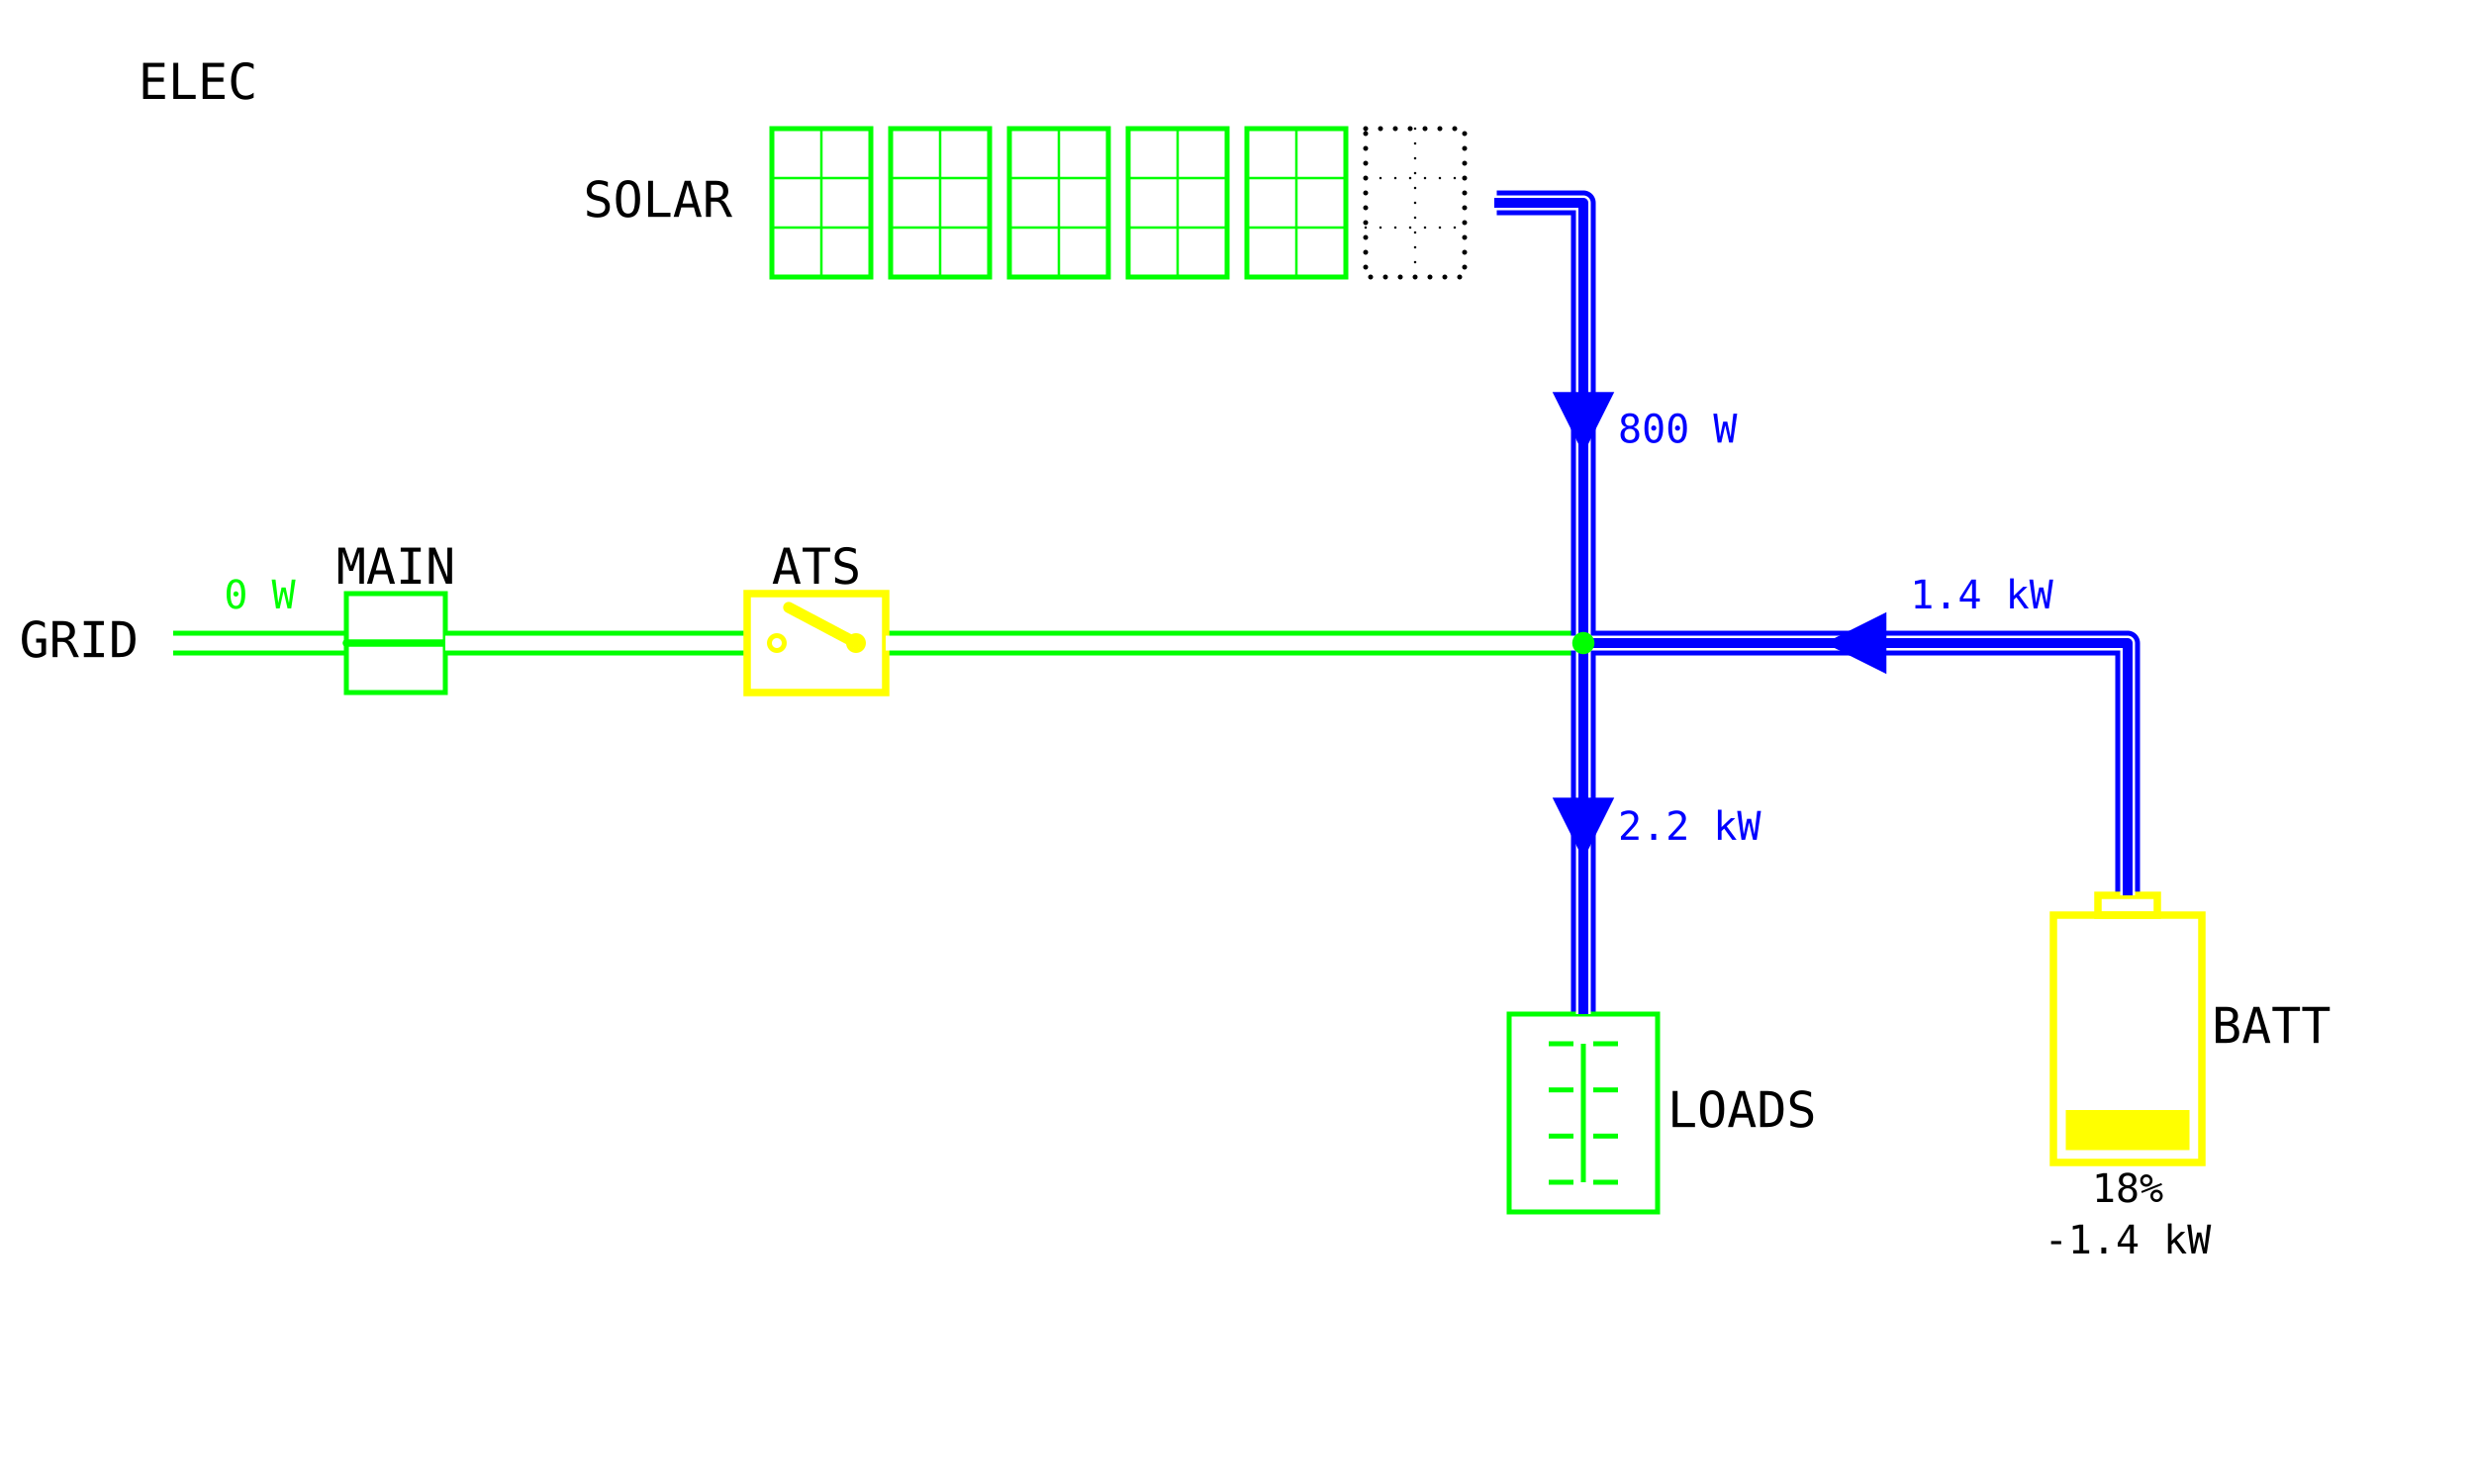
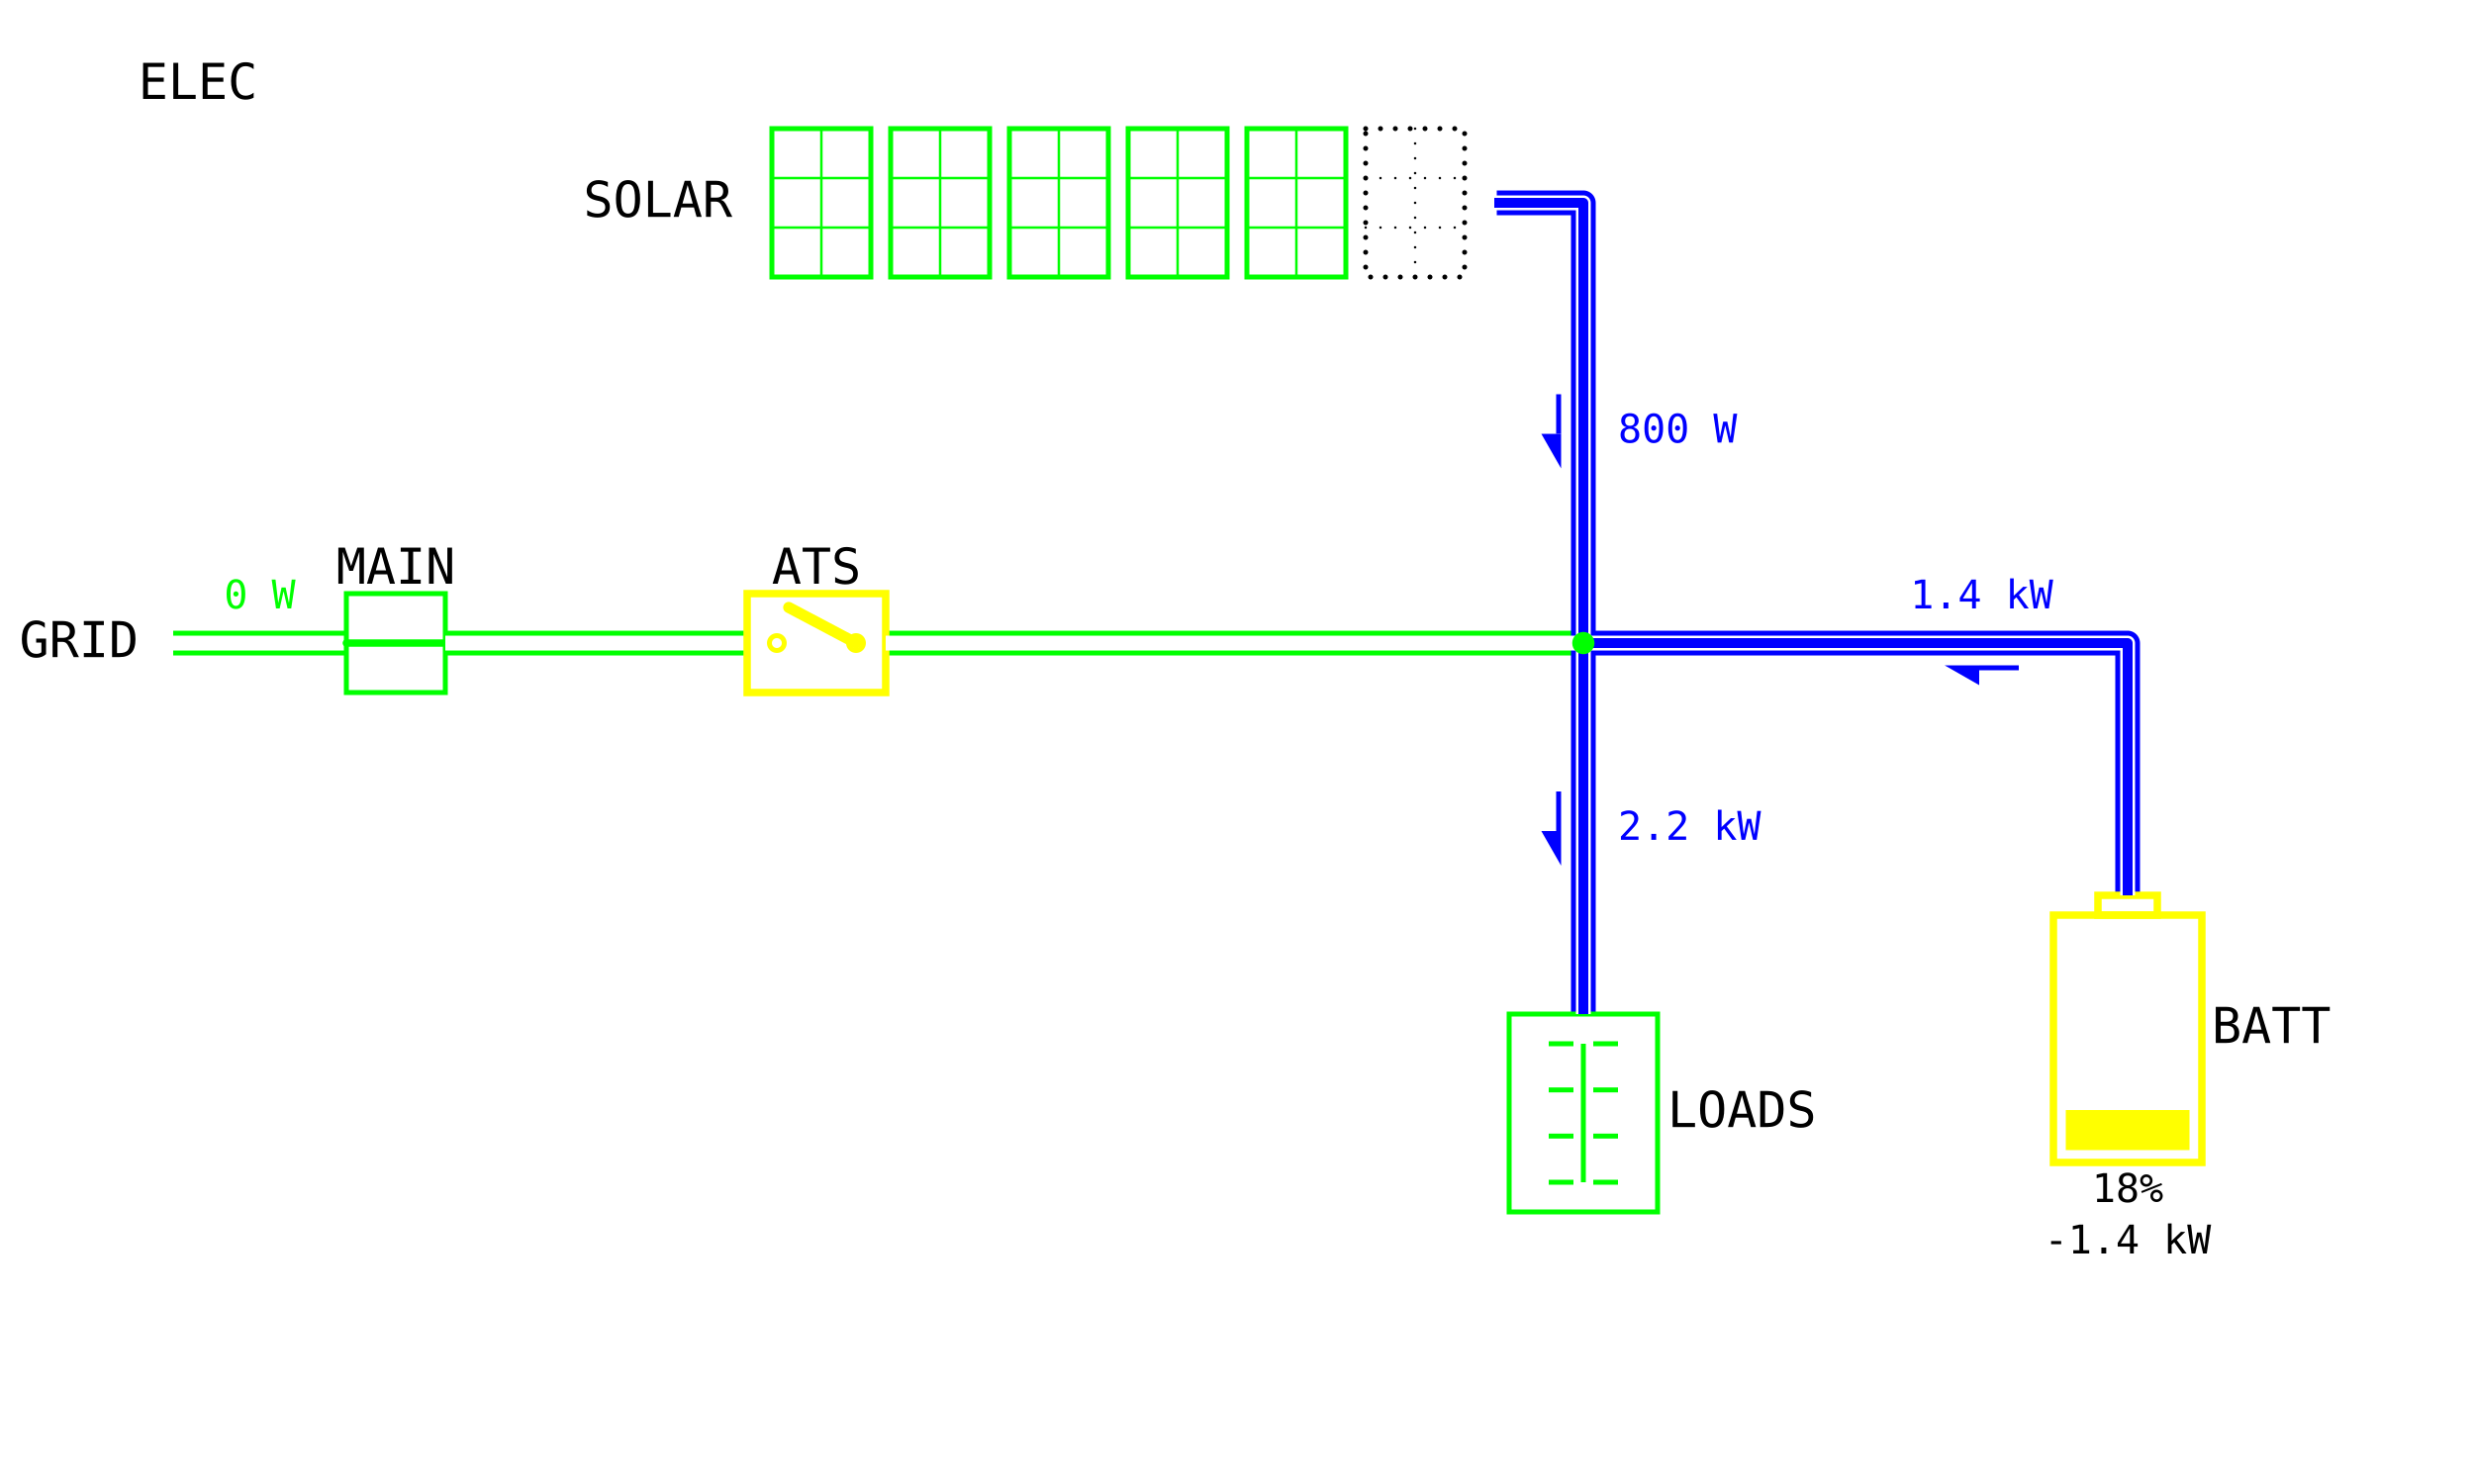
<svg xmlns="http://www.w3.org/2000/svg" viewBox="0 0 1000 600" width="1280" height="768" data-page="electrical" data-theme="eink_color">
  <rect x="0" y="0" width="1000" height="600" fill="#ffffff" />
  <g id="casings">
    <g data-for="grid">
      <polyline points="70,260 140,260" fill="none" stroke="#00ff00" stroke-width="10" stroke-linejoin="round" />
    </g>
    <g data-for="grid_link">
      <polyline points="180,260 302,260" fill="none" stroke="#00ff00" stroke-width="10" stroke-linejoin="round" />
    </g>
    <g data-for="backup_feed">
      <polyline points="358,260 640,260" fill="none" stroke="#00ff00" stroke-width="10" stroke-linejoin="round" />
    </g>
    <g data-for="solar">
      <polyline points="604,82 640,82 640,260" fill="none" stroke="#0000ff" stroke-width="10" stroke-linejoin="round" />
    </g>
    <g data-for="battery_feed">
      <polyline points="640,260 860,260 860,362" fill="none" stroke="#0000ff" stroke-width="10" stroke-linejoin="round" />
    </g>
    <g data-for="load_feed">
      <polyline points="640,260 640,410" fill="none" stroke="#0000ff" stroke-width="10" stroke-linejoin="round" />
    </g>
  </g>
  <g id="title">
    <text x="80" y="40" text-anchor="middle" font-family="DejaVu Sans Mono, monospace" font-size="20" fill="#000000">ELEC</text>
  </g>
  <g id="grid">
    <polyline points="70,260 140,260" fill="none" stroke="#ffffff" stroke-width="6" stroke-linejoin="round" />
    <text x="56" y="260" text-anchor="end" dominant-baseline="middle" font-family="DejaVu Sans Mono, monospace" font-size="20" fill="#000000">GRID</text>
    <text x="105" y="246" text-anchor="middle" font-family="DejaVu Sans Mono, monospace" font-size="16" fill="#00ff00">0 W</text>
  </g>
  <g id="main_breaker">
    <g>
      <rect x="140" y="240" width="40" height="40" fill="none" stroke="#00ff00" stroke-width="2" />
      <line x1="140" y1="260" x2="180" y2="260" stroke="#00ff00" stroke-width="3" stroke-linecap="round" />
    </g>
    <text x="160" y="236" text-anchor="middle" font-family="DejaVu Sans Mono, monospace" font-size="20" fill="#000000">MAIN</text>
  </g>
  <g id="grid_link">
    <polyline points="180,260 302,260" fill="none" stroke="#ffffff" stroke-width="6" stroke-linejoin="round" />
  </g>
  <g id="ats">
    <g>
      <rect x="302" y="240" width="56" height="40" fill="none" stroke="#ffff00" stroke-width="3" />
      <circle cx="314" cy="260" r="3" fill="none" stroke="#ffff00" stroke-width="2" />
      <circle cx="346" cy="260" r="3" fill="none" stroke="#ffff00" stroke-width="2" />
      <line x1="346" y1="260" x2="318.8" y2="245.6" stroke="#ffff00" stroke-width="4.5" stroke-linecap="round" />
    </g>
    <text x="330" y="236" text-anchor="middle" font-family="DejaVu Sans Mono, monospace" font-size="20" fill="#000000">ATS</text>
  </g>
  <g id="backup_feed">
    <polyline points="358,260 640,260" fill="none" stroke="#ffffff" stroke-width="6" stroke-linejoin="round" />
  </g>
  <g id="array">
    <rect x="300" y="40" width="304" height="84" fill="none" stroke="#ffffff" stroke-width="2" />
    <g id="array.p1">
      <rect x="312" y="52" width="40" height="60" fill="none" stroke="#00ff00" stroke-width="2" />
      <line x1="312" y1="72" x2="352" y2="72" stroke="#00ff00" stroke-width="1" />
      <line x1="312" y1="92" x2="352" y2="92" stroke="#00ff00" stroke-width="1" />
      <line x1="332" y1="52" x2="332" y2="112" stroke="#00ff00" stroke-width="1" />
    </g>
    <g id="array.p2">
      <rect x="360" y="52" width="40" height="60" fill="none" stroke="#00ff00" stroke-width="2" />
      <line x1="360" y1="72" x2="400" y2="72" stroke="#00ff00" stroke-width="1" />
      <line x1="360" y1="92" x2="400" y2="92" stroke="#00ff00" stroke-width="1" />
      <line x1="380" y1="52" x2="380" y2="112" stroke="#00ff00" stroke-width="1" />
    </g>
    <g id="array.p3">
      <rect x="408" y="52" width="40" height="60" fill="none" stroke="#00ff00" stroke-width="2" />
      <line x1="408" y1="72" x2="448" y2="72" stroke="#00ff00" stroke-width="1" />
      <line x1="408" y1="92" x2="448" y2="92" stroke="#00ff00" stroke-width="1" />
      <line x1="428" y1="52" x2="428" y2="112" stroke="#00ff00" stroke-width="1" />
    </g>
    <g id="array.p4">
      <rect x="456" y="52" width="40" height="60" fill="none" stroke="#00ff00" stroke-width="2" />
      <line x1="456" y1="72" x2="496" y2="72" stroke="#00ff00" stroke-width="1" />
      <line x1="456" y1="92" x2="496" y2="92" stroke="#00ff00" stroke-width="1" />
      <line x1="476" y1="52" x2="476" y2="112" stroke="#00ff00" stroke-width="1" />
    </g>
    <g id="array.p5">
      <rect x="504" y="52" width="40" height="60" fill="none" stroke="#00ff00" stroke-width="2" />
      <line x1="504" y1="72" x2="544" y2="72" stroke="#00ff00" stroke-width="1" />
      <line x1="504" y1="92" x2="544" y2="92" stroke="#00ff00" stroke-width="1" />
      <line x1="524" y1="52" x2="524" y2="112" stroke="#00ff00" stroke-width="1" />
    </g>
    <g id="array.p6">
      <rect x="552" y="52" width="40" height="60" fill="none" stroke="#000000" stroke-width="2" stroke-dasharray="0 6" stroke-linecap="round" />
      <line x1="552" y1="72" x2="592" y2="72" stroke="#000000" stroke-width="1" stroke-dasharray="0 6" stroke-linecap="round" />
      <line x1="552" y1="92" x2="592" y2="92" stroke="#000000" stroke-width="1" stroke-dasharray="0 6" stroke-linecap="round" />
      <line x1="572" y1="52" x2="572" y2="112" stroke="#000000" stroke-width="1" stroke-dasharray="0 6" stroke-linecap="round" />
    </g>
    <text x="296" y="82" text-anchor="end" dominant-baseline="middle" font-family="DejaVu Sans Mono, monospace" font-size="20" fill="#000000">SOLAR</text>
  </g>
  <g id="solar">
    <polyline points="604,82 640,82 640,260" fill="none" stroke="#ffffff" stroke-width="6" stroke-linejoin="round" />
    <polyline points="604,82 640,82 640,260" fill="none" stroke="#0000ff" stroke-width="4" stroke-linejoin="round" />
-     <polygon points="640,183.5 627.5,158.5 652.5,158.5" fill="#0000ff" />
+     <line x1="630" y1="159.4" x2="630" y2="175.4" stroke="#0000ff" stroke-width="2" />
+     <polygon points="631,189.4 631,175.4 623,175.4" fill="#0000ff" />
    <text x="654" y="174.4" text-anchor="start" dominant-baseline="middle" font-family="DejaVu Sans Mono, monospace" font-size="16" fill="#0000ff">800 W</text>
  </g>
  <g id="battery">
    <rect x="830" y="370" width="60" height="100" fill="none" stroke="#ffff00" stroke-width="3" />
    <rect x="848" y="362" width="24" height="8" fill="none" stroke="#ffff00" stroke-width="3" />
    <rect x="835" y="448.8" width="50" height="16.2" fill="#ffff00" />
    <text x="894" y="416" text-anchor="start" dominant-baseline="middle" font-family="DejaVu Sans Mono, monospace" font-size="20" fill="#000000">BATT</text>
    <text x="860" y="486" text-anchor="middle" font-family="DejaVu Sans Mono, monospace" font-size="16" fill="#000000">18%</text>
    <text x="860" y="506.8" text-anchor="middle" font-family="DejaVu Sans Mono, monospace" font-size="16" fill="#000000">-1.4 kW</text>
  </g>
  <g id="battery_feed">
    <polyline points="640,260 860,260 860,362" fill="none" stroke="#ffffff" stroke-width="6" stroke-linejoin="round" />
    <polyline points="640,260 860,260 860,362" fill="none" stroke="#0000ff" stroke-width="4" stroke-linejoin="round" />
-     <polygon points="737.5,260 762.5,247.5 762.5,272.5" fill="#0000ff" />
+     <line x1="816" y1="270" x2="800" y2="270" stroke="#0000ff" stroke-width="2" />
+     <polygon points="786,269 800,269 800,277" fill="#0000ff" />
    <text x="801" y="246" text-anchor="middle" font-family="DejaVu Sans Mono, monospace" font-size="16" fill="#0000ff">1.4 kW</text>
  </g>
  <g id="loads">
    <rect x="610" y="410" width="60" height="80" fill="none" stroke="#00ff00" stroke-width="2" />
    <line x1="640" y1="422" x2="640" y2="478" stroke="#00ff00" stroke-width="2" />
    <line x1="626" y1="422" x2="636" y2="422" stroke="#00ff00" stroke-width="2" />
    <line x1="644" y1="422" x2="654" y2="422" stroke="#00ff00" stroke-width="2" />
    <line x1="626" y1="440.67" x2="636" y2="440.67" stroke="#00ff00" stroke-width="2" />
    <line x1="644" y1="440.67" x2="654" y2="440.67" stroke="#00ff00" stroke-width="2" />
    <line x1="626" y1="459.33" x2="636" y2="459.33" stroke="#00ff00" stroke-width="2" />
    <line x1="644" y1="459.33" x2="654" y2="459.33" stroke="#00ff00" stroke-width="2" />
    <line x1="626" y1="478" x2="636" y2="478" stroke="#00ff00" stroke-width="2" />
    <line x1="644" y1="478" x2="654" y2="478" stroke="#00ff00" stroke-width="2" />
    <text x="674" y="450" text-anchor="start" dominant-baseline="middle" font-family="DejaVu Sans Mono, monospace" font-size="20" fill="#000000">LOADS</text>
  </g>
  <g id="load_feed">
    <polyline points="640,260 640,410" fill="none" stroke="#ffffff" stroke-width="6" stroke-linejoin="round" />
    <polyline points="640,260 640,410" fill="none" stroke="#0000ff" stroke-width="4" stroke-linejoin="round" />
-     <polygon points="640,347.5 627.5,322.5 652.5,322.5" fill="#0000ff" />
+     <line x1="630" y1="320" x2="630" y2="336" stroke="#0000ff" stroke-width="2" />
+     <polygon points="631,350 631,336 623,336" fill="#0000ff" />
    <text x="654" y="335" text-anchor="start" dominant-baseline="middle" font-family="DejaVu Sans Mono, monospace" font-size="16" fill="#0000ff">2.2 kW</text>
  </g>
  <g id="bus">
    <circle cx="640" cy="260" r="4.5" fill="#00ff00" />
  </g>
</svg>
